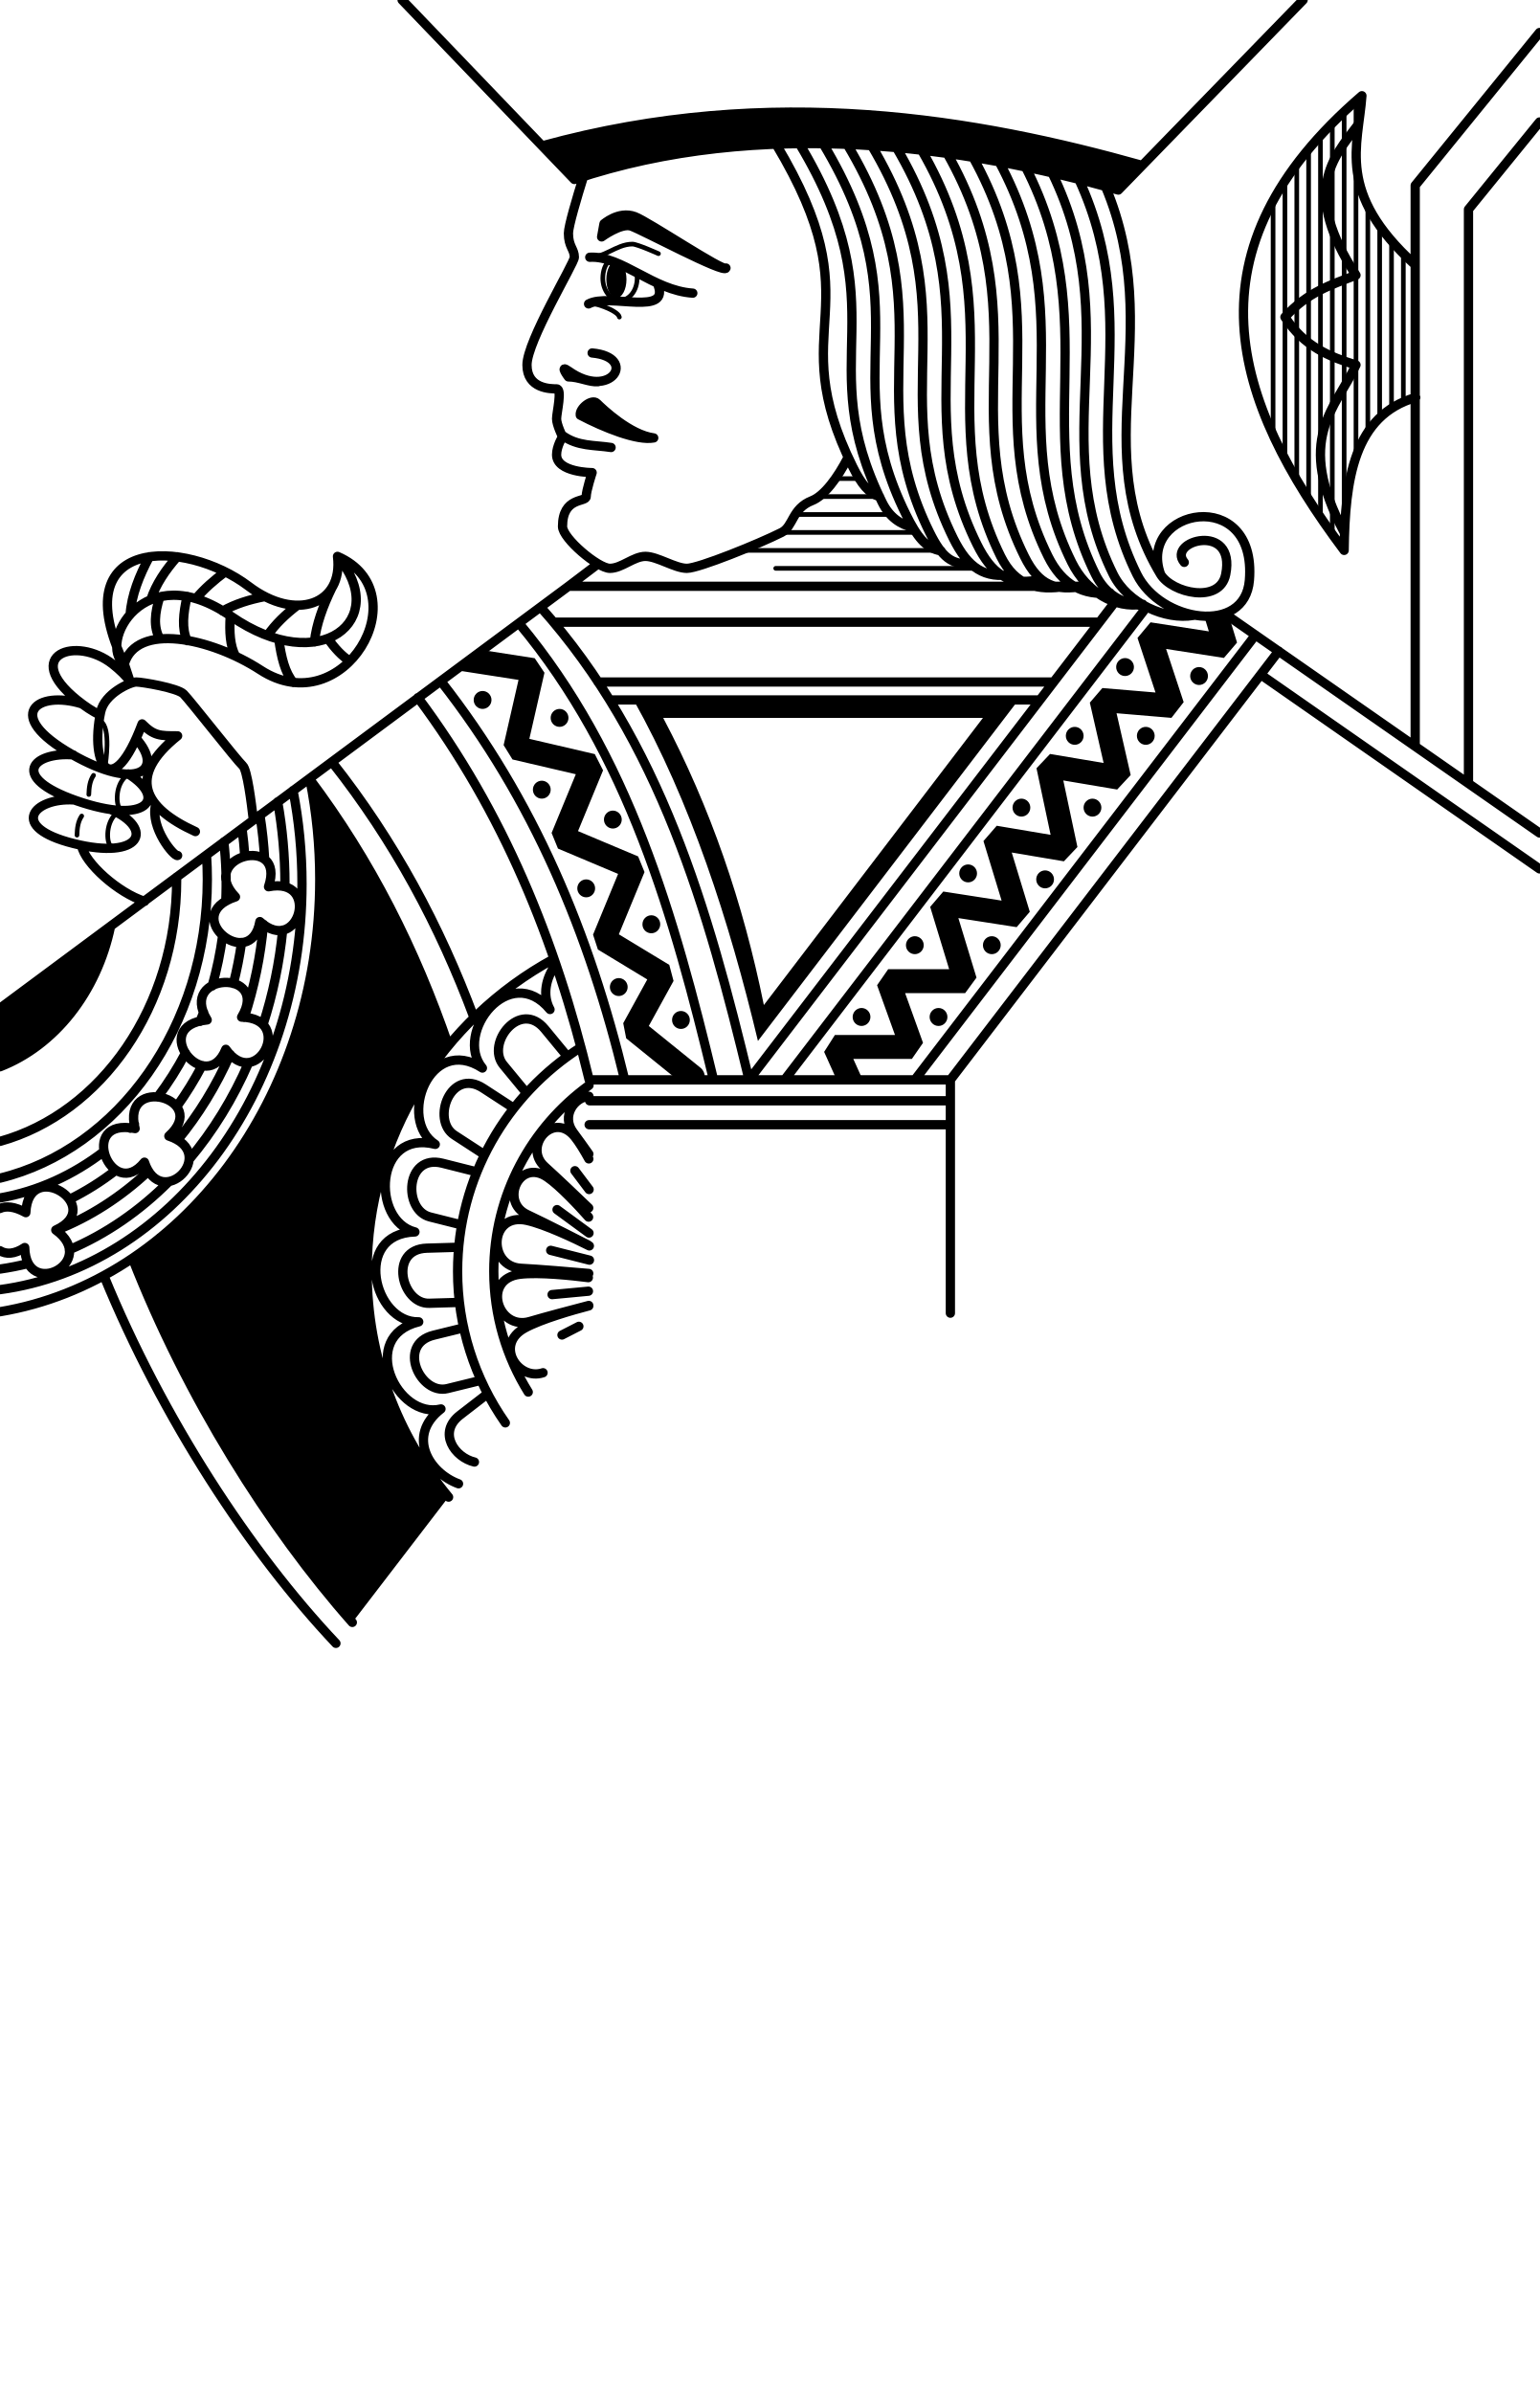
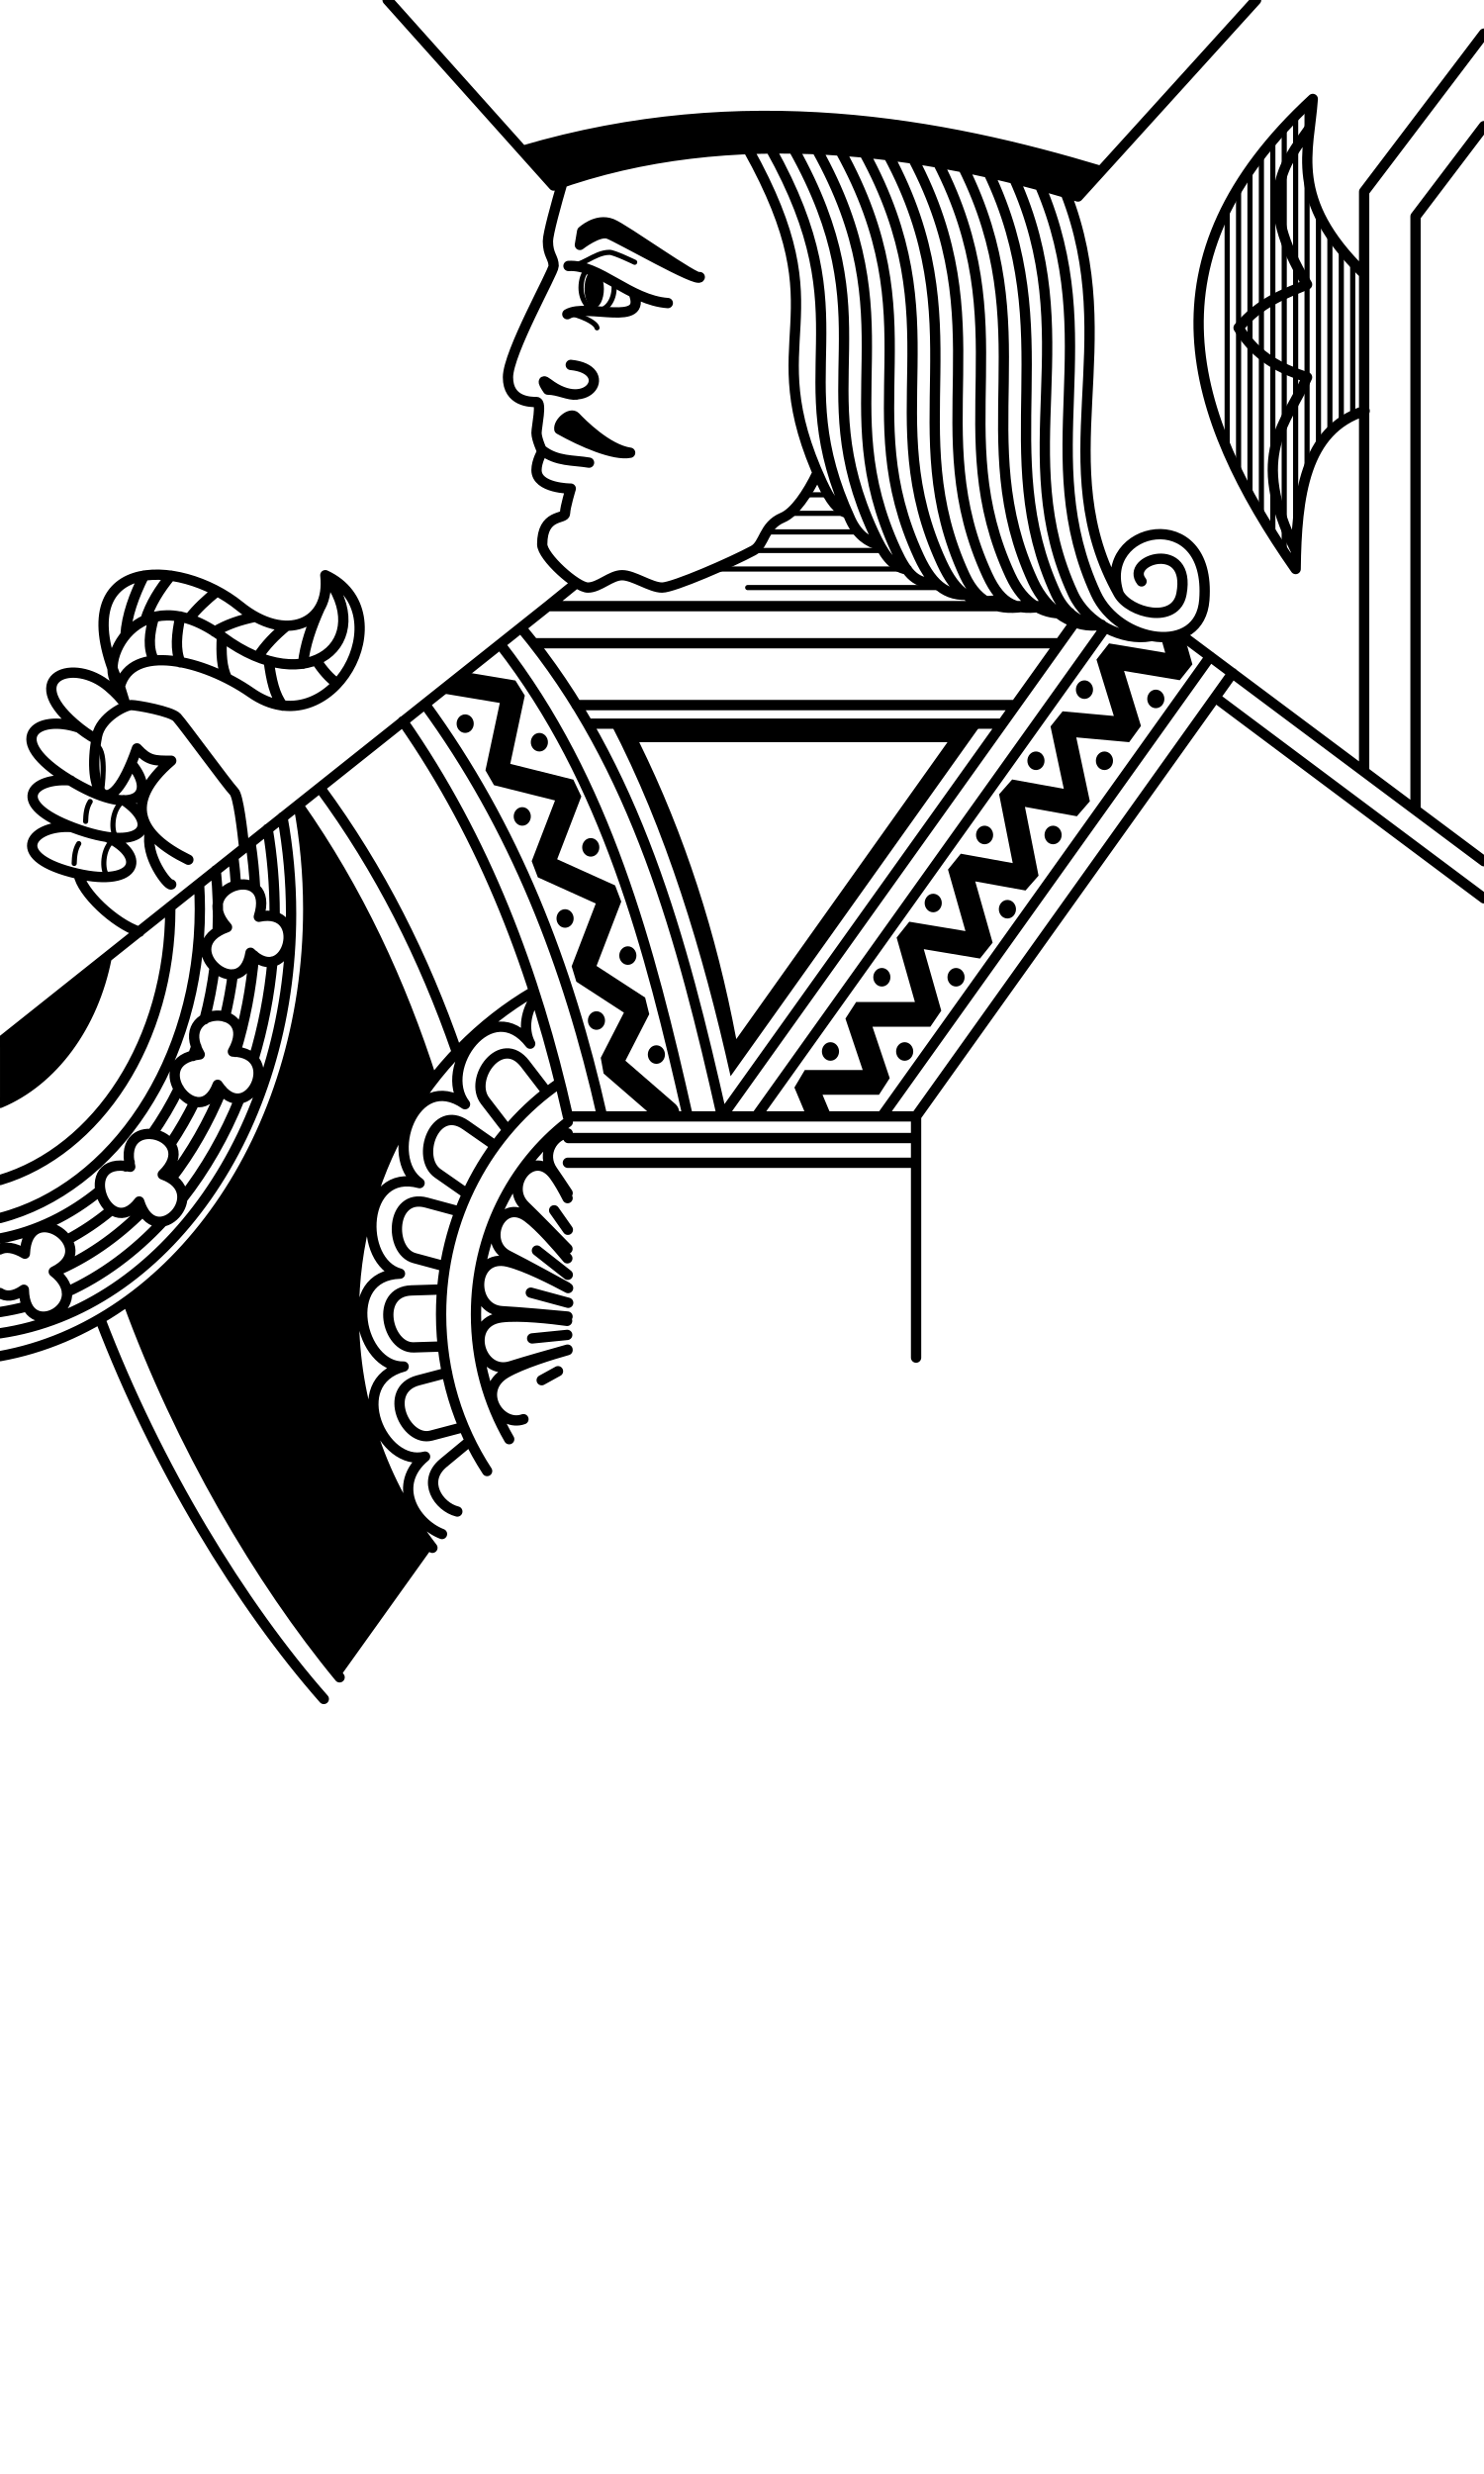
- <svg xmlns="http://www.w3.org/2000/svg" fill="none" width="166" height="258">
-   <path fill="currentColor" d="m36.873 168.906 6.219-8.171a41.67 41.67 0 0 1-7.338-23.672c0-9.715 3.312-18.663 8.89-25.842-2.693-7.177-6.059-13.954-10.303-20.383.088 1.3.136 2.632.136 3.977 0 15.937-6.764 30.024-17.165 38.576 4.728 13.007 11.913 25.546 19.56 35.515M70.486 47.214c-2.554-.331-5.465-3.083-6.13-3.741-.522-.518-1.904.56-1.787 1.29 2.526 1.329 6.135 2.79 7.917 2.451m7.79-18.318c-.262.448-8.386-5.011-9.833-5.547-1.775-.657-3.396.863-3.32.774l-.255 1.419s2.095-1.53 3.192-1.161c1.15.387 10.08 5.179 10.215 4.515m-12.897 1.226c0 .262.027.522.082.765.055.242.135.463.235.648q.153.28.353.434c.131.1.272.152.415.152a.7.7 0 0 0 .415-.152c.132-.1.252-.248.352-.434.101-.185.181-.406.236-.648.054-.243.082-.503.082-.765 0-.263-.028-.523-.082-.766a2.5 2.5 0 0 0-.236-.648c-.1-.186-.22-.333-.352-.434a.7.7 0 0 0-.415-.152.7.7 0 0 0-.415.152c-.132.1-.252.248-.353.434-.1.185-.18.406-.235.648a3.5 3.5 0 0 0-.082.765" />
-   <path fill="currentColor" d="M85.186 12.094c14.118-.067 26.941 2.646 37.958 5.75l-2.565 2.648c-16.404-4.74-38.674-7.868-58.648-1.142l-3.444-3.614c9.292-2.56 18.228-3.601 26.699-3.642m46.858 54.032.47.304.868 2.85-1.415 1.655-6.233-.969 1.893 5.736-1.318 1.694-5.918-.499 1.522 6.663-1.454 1.562-5.81-.978 1.523 7.176-1.459 1.542-5.623-.947 1.946 6.39-1.415 1.655-6.286-.977 1.955 6.418-1.221 1.669h-6.477l1.931 5.364-1.2 1.731h-6.317l.998 2.218-2.78.054-1.363-3.028 1.162-1.824H96.5l-1.93-5.364 1.2-1.731h6.57l-2.045-6.716 1.415-1.654 6.286.977-1.955-6.418 1.431-1.651 5.809.978-1.522-7.176 1.459-1.542 5.778.972-1.486-6.505 1.35-1.575 5.732.482-1.942-5.884 1.406-1.683 6.286.977-.482-1.58zm-80.102 3.951 5.714.888 1.05 1.565-1.629 7.128 7.056 1.645.892 1.753-2.701 6.55 6.482 2.728.688 1.687-2.768 6.711 5.439 3.297.459 1.732-2.668 4.853 5.542 4.479c.397.309.563.807.473 1.272l-2.912.061-5.541-4.479-.319-1.633 2.593-4.715-5.326-3.228-.522-1.602 2.702-6.55-6.483-2.728-.688-1.687 2.611-6.33-6.827-1.592-.957-1.547 1.606-7.031-6.702-1.042zm69.366.873c.254 0 .497.102.677.283a.975.975 0 0 1 0 1.369.953.953 0 0 1-1.355 0 .975.975 0 0 1 0-1.369.96.96 0 0 1 .678-.283m7.98.968c.254 0 .498.101.678.283a.975.975 0 0 1 0 1.368.955.955 0 0 1-1.355 0 .975.975 0 0 1 0-1.368.95.95 0 0 1 .677-.283m-77.253 2.58a.95.95 0 0 1 .677.283.97.97 0 0 1 0 1.368.953.953 0 0 1-1.355 0 .97.97 0 0 1 0-1.368.95.95 0 0 1 .678-.284m57.78.967L81.723 112.23c-3.113-13.025-7.26-25.783-13.408-36.765zm-49.48.968a.95.95 0 0 1 .677.283.97.97 0 0 1 0 1.368.953.953 0 0 1-1.355 0 .97.97 0 0 1 0-1.368.95.95 0 0 1 .678-.283m45.65.967H71.508c5.107 9.675 8.619 19.937 10.854 30.96zm17.557.968c.254 0 .498.101.677.283a.97.97 0 0 1 0 1.368.95.95 0 0 1-1.354 0 .97.97 0 0 1-.28-.684c0-.257.1-.503.28-.684a.95.95 0 0 1 .677-.283m-7.661 0a.95.95 0 0 1 .677.283.97.97 0 0 1 .28.684.97.97 0 0 1-.28.684.953.953 0 0 1-1.354 0 .97.97 0 0 1 0-1.368.95.95 0 0 1 .677-.283m-82.49 5.63c6.628 8.82 11.417 18.398 14.979 28.682-5.478 6.627-8.785 15.122-8.785 24.382 0 9.244 3.295 17.725 8.768 24.351l-10.33 13.466c-8.986-10.073-17.897-24.268-23.743-39.232a39 39 0 0 0 2.992-2.222c4.768 12.973 11.953 25.512 19.6 35.481l6.22-8.17a41.67 41.67 0 0 1-7.338-23.674q0-.94.041-1.87h-3.872a.38.38 0 0 1-.274-.111.38.38 0 0 1-.114-.276.39.39 0 0 1 .388-.387h3.914q.099-1.565.31-3.096h-5.82a.38.38 0 0 1-.275-.111.38.38 0 0 1-.114-.276.39.39 0 0 1 .24-.359.4.4 0 0 1 .149-.028h5.933q.244-1.568.604-3.096h-6.856a.38.38 0 0 1-.275-.111.38.38 0 0 1-.114-.276.39.39 0 0 1 .389-.387h7.046q.35-1.373.79-2.709h-9.752a.76.76 0 0 1-.561-.237q.413-.647.808-1.311h10.047a42 42 0 0 1 .947-2.322h-9.325a.8.8 0 0 1-.328-.07q.383-.73.744-1.478h9.632a42 42 0 0 1 1.233-2.322h-9.812q.324-.766.626-1.548H42.22a43 43 0 0 1 1.573-2.322H32.94q.255-.767.488-1.548h11.058q-.443-1.168-.91-2.322H34.07q.195-.77.367-1.548h8.498a105 105 0 0 0-1.015-2.322h-7.022a55 55 0 0 0 .251-1.548h6.055q-.551-1.169-1.13-2.322h-4.631q.08-.771.14-1.548h3.692a96 96 0 0 0-4.933-8.347 52 52 0 0 0-.952-6.856m25.028.174a.95.95 0 0 1 .677.284.97.97 0 0 1 0 1.368.953.953 0 0 1-1.354 0 .97.97 0 0 1 0-1.368.95.95 0 0 1 .677-.284m59.377 1.936c.254 0 .498.101.677.283a.97.97 0 0 1 0 1.368.95.95 0 0 1-1.354 0 .97.97 0 0 1 0-1.368.95.95 0 0 1 .677-.284m-7.661 0a.95.95 0 0 1 .677.283.975.975 0 0 1 0 1.368.953.953 0 0 1-1.355 0 .975.975 0 0 1 0-1.368.96.96 0 0 1 .678-.284m-44.054 1.29a.95.95 0 0 1 .677.283.97.97 0 0 1 0 1.368.953.953 0 0 1-1.354 0 .97.97 0 0 1 0-1.368.95.95 0 0 1 .677-.284m38.307 5.805c.254 0 .498.101.678.283a.975.975 0 0 1 0 1.368.955.955 0 0 1-1.355 0 .975.975 0 0 1 0-1.368.95.95 0 0 1 .677-.284m8.3.644c.254 0 .498.102.678.284a.975.975 0 0 1 0 1.368.955.955 0 0 1-1.355 0 .975.975 0 0 1 0-1.368.95.95 0 0 1 .677-.284m-49.48.968c.254 0 .497.102.677.283a.97.97 0 0 1 0 1.369.953.953 0 0 1-1.354 0 .97.97 0 0 1 0-1.369.95.95 0 0 1 .677-.283m7.023 3.87c.254 0 .497.102.677.283a.97.97 0 0 1 0 1.369.954.954 0 0 1-1.635-.684c0-.257.101-.503.28-.685a.95.95 0 0 1 .678-.283m-58.333 1.194c-1.461 7.119-6.01 12.84-11.898 15.134v-6.31c3.96-2.939 7.918-5.877 11.898-8.824m95.044 1.063a.95.95 0 0 1 .677.284.97.97 0 0 1 0 1.368.95.95 0 0 1-1.354 0 .97.97 0 0 1-.28-.684c0-.257.1-.503.28-.684a.95.95 0 0 1 .677-.284m-8.3 0c.254 0 .498.102.678.284a.97.97 0 0 1-.678 1.651.95.95 0 0 1-.677-.283.97.97 0 0 1 .677-1.652m-31.923 4.515a.95.95 0 0 1 .677.284.97.97 0 0 1-.677 1.651.95.95 0 0 1-.677-.283.97.97 0 0 1 .677-1.652m34.477 3.225a.95.95 0 0 1 .677.284.97.97 0 0 1 0 1.368.95.95 0 0 1-1.354 0 .97.97 0 0 1 0-1.368.95.95 0 0 1 .677-.284m-8.3 0a.95.95 0 0 1 .677.284.97.97 0 0 1-.677 1.651.95.95 0 0 1-.677-.283.97.97 0 0 1 .677-1.652M73.422 109c.254 0 .498.102.677.283a.974.974 0 0 1 0 1.369.954.954 0 0 1-1.354 0 .975.975 0 0 1 0-1.369.95.95 0 0 1 .677-.283" />
-   <path stroke="currentColor" stroke-linecap="round" stroke-linejoin="round" d="M102.473 141.578v-25.155m0 0H63.527c-3.645-15.113-9.254-28.872-18.466-41.208m57.412 41.208 35.403-46.233m-35.408 48.49H63.574m38.868 2.58h-38.92m35.12-4.837 36.727-47.962m-50.773 47.962 39.005-50.937m-3.57-.34-39.266 51.277c-4.438-18.4-9.546-36.49-22.48-50.966m-2.305 1.767c11.818 14.167 16.695 31.54 20.955 49.199M47.53 73.437c10.026 12.787 16.005 27.142 19.827 42.986M35.824 82.195c6.693 8.472 11.597 17.636 15.265 27.467M33.365 83.974c6.654 8.843 11.443 18.422 14.975 28.709m11.343-9.282c-11.979 6.523-20.098 19.152-20.098 33.662 0 9.243 3.295 17.724 8.784 24.348m14.269-48.5c-8 5.107-13.297 14.016-13.297 24.152a28.4 28.4 0 0 0 5.147 16.343m9.024-36.397c-6.226 4.517-10.27 11.817-10.27 20.054 0 4.775 1.36 9.235 3.715 13.021M113.59 73.53H64.477m54.06-6.45H59.844m57.633-3.87H61.292m0 0L0 108.702M61.292 63.21l3.179-2.408m67.554 5.338L166 89.81m-30.068-17.078L166 93.68M44.631 111.269c-5.565 7.131-8.877 16.079-8.877 25.794a41.74 41.74 0 0 0 7.318 23.661M.003 141.423c19.491-3.266 34.474-22.889 34.474-46.608a55 55 0 0 0-1.062-10.793M0 127.022c12.764-3.105 22.355-16.345 22.355-32.207q0-1.305-.085-2.584M.009 123.054c10.918-3.037 19.04-14.528 19.04-28.239l-.001-.263M.002 115.015c5.887-2.295 10.436-8.018 11.92-15.146m-.709 37.699c6.307 15.384 15.76 29.816 25.008 39.608m-21.938-41.507c5.843 14.942 14.754 29.137 23.706 39.25m-20.727-41.495c4.778 12.974 11.963 25.513 19.598 35.465m6.251-8.143-6.226 8.177m-2.538-78.07c4.238 6.414 7.604 13.191 10.309 20.32m67.376-35.708H65.774M.002 139.042c18.32-2.473 32.56-21.111 32.56-43.736 0-3.468-.335-6.842-.967-10.078m-.872 10.375.001-.297c0-3.04-.27-6.004-.784-8.86m-1.581 24.025a48.4 48.4 0 0 0 2.121-10.196m-10.09 24.738c2.568-3.049 4.742-6.573 6.424-10.453M7.472 134.739c3.963-1.679 7.597-4.192 10.755-7.363M.005 136.823a30 30 0 0 0 3.051-.6m25.481-43.566a47 47 0 0 0-.51-4.776m-1.685 21.816a45.5 45.5 0 0 0 2.07-10.047m-9.262 23.267c2.244-2.722 4.159-5.835 5.667-9.247M6.043 132.645c3.65-1.432 7.018-3.611 9.978-6.387m10.378-33.916a44 44 0 0 0-.303-2.999m-.928 16.699q.552-2.165.88-4.434m-6.999 17.709a37 37 0 0 0 2.745-4.441M7.476 129.314a29.2 29.2 0 0 0 5.025-3.155m11.634-35.394a41 41 0 0 1 .208 6.401m-1.466 9.14c.499-1.763.881-3.59 1.136-5.468m-2.436 9.283q.195-.487.378-.983m-4.96 9.14a34.5 34.5 0 0 0 3.01-4.752m-5.943 8.117q.222-.221.441-.448m-14.5 7.961c4.088-.714 7.895-2.468 11.228-5.03m-11.248 6.173c.642-.298 1.566-.242 2.801.442.28-6.061 8.733-.64 3.229 1.873 4.696 3.402-3.221 7.582-3.345 1.886-1.126.75-2.03.743-2.675.342m63.554-.516c-1.57-.786-4.75-2.304-6.724-2.746-4.074-.913-4.3 4.974-.638 5.16 1.889.096 5.533.404 7.296.557m.077-1.436-4.181-1.056m4.086-3.583c-1.075-1.207-3.044-3.327-4.439-4.293-3.032-2.099-5.133 2.637-2.201 4.006 2.043.953 6.575 3.284 6.575 3.284m.11-1.28-3.446-2.525m3.427-5.468c-.495-.901-1.02-1.764-1.5-2.366-2.305-2.893-5.668 1.031-3.25 3.195 1.255 1.124 3.617 3.384 4.738 4.461m.042-1.988-1.53-2.029m1.515-8.024c-1.585.113-3.008 2.129-1.696 3.887a121 121 0 0 1 1.684 2.339m-.055 13.326c-1.689-.214-5.316-.61-7.374-.362-4.144.499-2.43 6.13 1.086 5.083 1.584-.472 4.483-1.238 6.334-1.721m-.035-1.537-3.92.366m3.957 1.219c-1.675.44-5.116 1.411-6.913 2.395-3.298 1.807-.68 5.703 1.98 4.81m3.864-5.002-1.822.935m.593-30.024-2.449-2.969c-2.66-3.225-6.384 1.548-4.469 3.87l2.494 3.024m-1.36 1.643-3.305-2.15c-3.494-2.271-5.632 3.409-3.117 5.045l3.264 2.122m-.84 1.852-3.702-.933c-4.031-1.015-4.247 5.058-1.344 5.79l3.405.858m-.318 2.41-3.421.1c-4.154.121-2.74 6.028.252 5.941l3.259-.095m.472 2.739-3.24.796c-4.038.992-1.437 6.473 1.47 5.758l3.623-.89m.698 1.46-2.956 2.284c-2.455 1.897-.559 4.573 1.552 5.064m8.781-53.668c-1.061 1.444-1.495 3.308-.63 4.879-4.339-5.26-10.413 2.525-7.29 6.312-5.699-3.706-9.186 5.56-5.082 8.228-6.577-1.657-6.929 8.249-2.194 9.442-6.775.198-4.468 9.833.41 9.691-6.585 1.618-2.343 10.556 2.399 9.391-3.755 2.901-1.27 6.919 1.892 8.07M166 3.505l-13.408 16.49v60.392M166 13.152l-7.662 9.423v61.836m-5.815-55.915c-8.472-7.728-6.077-12.699-5.677-18.176-19.301 16.612-14.024 32.866-1.915 49.02.093-7.65 1.044-14.556 7.721-16.486m-6.198-29.439c-2.853 3.742-6.069 7.264-.246 16.255-2.578 1.015-5.169 1.762-7.662 4.515 2.03 3.141 4.797 4.284 7.662 5.16-2.203 4.756-6.664 7.912-1.27 18.053M27.321 88.437c-.22-1.903-.663-5.43-1.144-5.877-.67-.62-5.66-7.009-6.385-7.74-.638-.645-4.469-1.29-5.107-1.29-.639 0-3.414 1.23-3.831 3.225-1.223 5.845 1.308 9.722 4.469 1.29 1.277 1.29 1.915 1.29 3.83 1.29-5.454 4.373-3.688 7.767 1.916 10.32m-7.001-16.147c-.474-.619-1.114-1.266-1.937-1.913-3.927-3.085-9.834-.982-3.831 3.87.878.71 1.696 1.236 2.438 1.605m-1.923-1.188c-4.776-1.48-8.531 1.187-1.077 5.444 7.1 4.053 9.974 1.69 6.948-1.688m-6.781 1.75c-4.377-.342-6.981 2.39.328 4.938 7.658 2.67 9.826-.242 5.6-2.885M7.98 86.247c-4.36-.265-7.137 2.923-.042 4.698 7.3 1.827 8.729-1.588 4.024-3.665m3.638 9.897c-2.844-.889-6.456-4.12-6.807-6.014m7.988-4.398c-.623 2.494 2.029 5.643 2.372 5.47m17.238-32.25c.639 5.16-4.469 7.095-9.577 3.225-6.871-5.206-20.059-5.428-13.407 8.385m22.984-11.61c8.939 3.87.639 18.06-8.3 12.255-5.388-3.5-13.407-5.16-14.684-.645m22.984-11.61c5.804 6.793-1.815 13.153-11.492 6.45-9.484-6.569-14.368 3.056-11.492 5.16m0 0 .638 1.935m2.065-13.51c-1.105 2.067-1.932 4.143-2.078 6.243m5.076-6.238c-1.267 1.437-2.292 2.955-2.849 4.628m8.015-2.995c-1.172.88-2.265 1.824-3.153 2.89m7.436-.227c-1.655.319-3.203.794-4.55 1.56m8.042-.605c-1.263.968-2.372 2.024-3.208 3.235m6.938-5.128c-.944 1.952-1.675 3.9-1.883 5.836m-16.66-.337c-.715-1.293-.55-2.803-.007-4.53m2.95 4.723c-.596-1.3-.432-2.916-.002-4.783m5.214 6.443c-.593-1.13-.67-2.595-.569-4.295m6.809 7.149c-.914-1.085-1.296-2.716-1.57-4.653m7.668 2.338c-.861-.526-1.624-1.379-2.381-2.423m27.586-49.88c-.734 2.349-1.643 5.414-1.643 6.184 0 1.442.639 1.694.639 2.58 0 .645-5.108 9.03-5.108 11.61s2.554 2.58 3.192 2.58 0 2.58 0 3.225.639 1.935.639 1.935-.639 1.023-.639 1.935c0 1.935 3.831 1.935 3.831 1.935s-.638 1.935-.638 2.58-2.554 0-2.554 3.225c0 1.29 3.83 4.515 5.107 4.515s2.554-1.29 3.831-1.29 3.193 1.29 4.47 1.29 7.792-2.646 10.215-3.87c1.277-.645 1.095-2.576 3.269-3.427 1.327-.52 2.776-2.476 3.894-4.66M63.846 38.055c4.983.452 2.012 5.196-2.554 1.935-1.042-.745 0 .645 0 .645 1.16 0 2.3.61 3.193.516m1.404 7.095c-1.802-.281-3.594-.1-5.235-1.29M74.7 31.606c-4.258-.28-7.69-4.07-11.11-3.87m7.284 2.81c1.588 3.67-5.205 1.01-7.411 2.22m55.744-12.635c6.627 15.795-2.223 28.255 5.931 41.79m0 0c1.218 2.02 6.385 3.224 7.024 0 1.126-5.693-6.417-3.599-4.47-1.29m-2.554 1.29c-2.553-7.096 10.427-9.642 9.577.644-.49 5.935-9.577 4.515-12.13-.645-7.124-14.393 1.146-26.48-6.236-42.544m-2.922-.777c8.02 16.454-.634 28.696 6.604 43.321 1.576 3.185 5.641 4.945 8.637 4.43m-18.105-48.382c8.611 16.773.222 29.141 7.552 43.952 1.092 2.205 2.908 3.15 4.917 3.351m-15.304-47.846c9.073 16.96.425 28.236 7.834 43.205 1.576 3.185 4.665 5.03 7.661 4.515m-18.304-48.192c9.489 17.19.612 27.925 8.089 43.032 1.515 3.06 3.837 4.288 6.675 3.922m-17.565-47.394c9.889 17.448.795 28.237 8.336 43.472 1.576 3.185 3.388 3.74 6.384 3.225M99.385 16.2c10.177 17.633.929 28.46 8.515 43.786 1.576 3.185 4.027 3.74 7.023 3.225M96.661 15.907c10.45 17.785 1.058 27.377 8.685 42.788 1.576 3.185 3.388 4.385 6.385 3.87M93.984 15.697c10.647 17.915 1.151 26.882 8.808 42.353 1.577 3.185 3.389 4.385 6.385 3.87M91.353 15.57c10.769 17.998 1.21 26.327 8.885 41.835 1.323 2.672 2.362 3.493 4.432 3.384M88.746 15.48c10.854 18.06 1.25 24.456 8.939 39.99 1.176 2.377 2.128 3.649 3.782 3.927M86.192 15.48c10.854 18.06 1.25 23.166 8.939 38.7.785 1.587 1.947 2.361 3.285 2.675M83.687 15.56c10.776 17.984.576 19.24 8.252 34.75.951 1.921 1.755 2.885 2.901 3.235m28.305-35.713c-17.627-4.953-39.88-8.921-64.651-2.117M140.506 0l-19.927 20.492c-16.404-4.74-38.674-7.868-58.648-1.142L43.357 0M22.34 109.963c-3.161-5.159 6.845-5.516 3.711-.3 5.778.124 1.588 8.094-1.703 3.467-2.118 5.253-8.417-2.519-2.008-3.167m3.05-13.265c-4.178-4.358 5.523-6.865 3.563-1.093 5.671-1.125 3.26 7.565-.932 3.754-.96 5.589-8.755-.646-2.63-2.661m-10.822 24.979c-1.531-5.866 8.142-3.255 3.636.809 5.49 1.824-.823 8.209-2.632 2.813-3.545 4.399-7.322-4.894-1.004-3.622m55.918-74.463c-2.554-.331-5.465-3.083-6.13-3.74-.522-.52-1.904.559-1.787 1.29 2.526 1.328 6.135 2.79 7.917 2.45m7.79-18.318c-.262.448-8.386-5.011-9.833-5.547-1.775-.657-3.396.863-3.32.774l-.255 1.42s2.095-1.531 3.192-1.162c1.15.387 10.08 5.179 10.215 4.515" />
-   <path stroke="currentColor" stroke-linecap="round" stroke-linejoin="round" stroke-width=".5" d="M151.315 27.327V43.35m-1.276-17.398v18.1m-1.277-19.72v20.731m-1.277-22.888V46.63m-1.277-35.02v37.693m-1.277-37.254v46.646m-1.277-45.403V57.57m-1.277-42.934v41.116M141.1 16.095v37.72m-1.277-36.112v34.009m-1.277-32.202v29.925m-1.277-27.786V46.89M12.514 87.72c-1.253 1.134-.974 3.462-.51 3.483m1.531-7.482c-1.252 1.134-.974 3.462-.51 3.483m-2.171-9.417c1.15.645.51 4.644.51 4.644m-1.276 1.161c-.41.608-.489 1.327-.511 2.064m-.766 2.322c-.41.608-.489 1.327-.51 2.064m55.034-57.276c.373-.33 3.325.694 3.448 1.419m-3.32-6.579c1.532.387 2.937-1.29 4.725-1.29.526 0 2.809 1.032 2.809 1.032m-5.286.773c-.464.358-.704 1.066-.716 1.872 0 1.318.83 2.386 1.852 2.386s1.852-1.068 1.852-2.386q-.001-.3-.055-.578M90.124 51.6h2.49m-4.273 1.935h6.448m-8.964 1.935h10.196m-11.716 1.935H98.8M80.446 59.34h20.431m-17.239 1.935h21.74" />
+ <svg xmlns="http://www.w3.org/2000/svg" width="144" height="240" fill="none">
+   <path stroke="currentColor" stroke-linecap="round" stroke-linejoin="round" d="M88.892 131.7v-23.4m0 0H55.108c-3.163-14.059-8.028-26.858-16.019-38.332M88.892 108.3l30.711-43.007M88.888 110.4h-33.74m33.717 2.4H55.104m30.466-4.5 31.859-44.616M73.385 108.3l33.835-47.383m-3.097-.317-34.062 47.7c-3.85-17.116-8.281-33.944-19.5-47.41m-2 1.644c10.252 13.178 14.483 29.34 18.177 45.766M41.232 68.314c8.697 11.895 13.884 25.248 17.199 39.986M31.077 76.46c5.805 7.881 10.06 16.406 13.241 25.551M28.943 78.115c5.772 8.227 9.927 17.137 12.99 26.706m9.84-8.635c-10.391 6.069-17.435 17.817-17.435 31.314 0 8.599 2.86 16.487 7.62 22.65m12.378-45.116c-6.939 4.75-11.535 13.037-11.535 22.466 0 5.649 1.65 10.889 4.465 15.203m7.829-33.858c-5.4 4.203-8.908 10.993-8.908 18.655 0 4.442 1.178 8.591 3.222 12.113M98.535 68.4H55.932m46.896-6H51.913m49.995-3.6H53.169m0 0L0 101.118M53.17 58.8l2.757-2.24m58.601 4.966L144 83.545m-26.083-15.888L144 87.146m-105.284 16.36c-4.828 6.633-7.7 14.957-7.7 23.994 0 8.158 2.34 15.735 6.348 22.011M.003 131.556c16.908-3.038 29.905-21.291 29.905-43.356 0-3.455-.319-6.816-.921-10.04M0 118.16c11.072-2.888 19.392-15.205 19.392-29.96q0-1.213-.074-2.403M.008 114.469c9.471-2.826 16.516-13.515 16.516-26.269v-.245M.001 106.99c5.107-2.134 9.053-7.458 10.34-14.088m-.615 35.068c5.471 14.311 13.672 27.736 21.693 36.844m-19.03-38.61c5.068 13.899 12.799 27.104 20.564 36.511m-17.98-38.6c4.145 12.069 10.378 23.733 17.001 32.991m5.423-7.574-5.401 7.606m-2.202-72.623c3.677 5.966 6.596 12.27 8.943 18.902M97.185 70.2H57.057M.002 129.341c15.892-2.3 28.244-19.638 28.244-40.684 0-3.226-.29-6.365-.839-9.376m-.756 9.652.001-.276c0-2.828-.234-5.585-.68-8.242m-1.372 22.35a48 48 0 0 0 1.84-9.485m-8.753 23.012c2.227-2.836 4.113-6.114 5.572-9.723m-16.778 18.77c3.437-1.561 6.59-3.899 9.33-6.849M.003 127.277a24 24 0 0 0 2.647-.558m22.104-40.526a47 47 0 0 0-.443-4.443m-1.461 20.294a45 45 0 0 0 1.796-9.347m-8.035 21.644c1.947-2.532 3.608-5.428 4.916-8.601M5.243 123.39c3.166-1.331 6.087-3.358 8.655-5.941m9.003-31.55a44 44 0 0 0-.264-2.789m-.804 15.534a42 42 0 0 0 .763-4.125m-6.072 16.474a35 35 0 0 0 2.381-4.132m-12.42 13.431a25 25 0 0 0 4.359-2.935m10.092-32.924a41 41 0 0 1 .18 5.954m-1.27 8.502c.432-1.64.764-3.34.985-5.087m-2.114 8.636q.17-.453.329-.914m-4.304 8.502a32.5 32.5 0 0 0 2.611-4.42m-5.155 7.551q.194-.207.383-.418M.003 120.145c3.546-.664 6.848-2.296 9.74-4.679m-9.758 5.742c.557-.276 1.359-.224 2.43.411.243-5.637 7.576-.595 2.8 1.743 4.075 3.165-2.793 7.053-2.9 1.754-.977.698-1.761.691-2.321.319m55.13-.481c-1.36-.73-4.12-2.143-5.832-2.554-3.534-.849-3.73 4.627-.554 4.8 1.64.089 4.8.376 6.33.518m.066-1.336-3.626-.982m3.544-3.333c-.932-1.123-2.64-3.095-3.85-3.993-2.63-1.953-4.453 2.453-1.91 3.726 1.772.887 5.703 3.055 5.703 3.055m.097-1.191-2.99-2.349m2.972-5.086c-.429-.838-.884-1.641-1.3-2.201-2-2.691-4.917.959-2.82 2.972 1.089 1.045 3.138 3.148 4.11 4.15m.037-1.85-1.328-1.887m1.315-7.464c-1.375.105-2.61 1.98-1.472 3.615.388.556.92 1.355 1.462 2.176m-.049 12.396c-1.464-.199-4.61-.567-6.396-.336-3.595.464-2.109 5.703.942 4.728 1.374-.438 3.889-1.151 5.494-1.6m-.03-1.43-3.4.34m3.433 1.134c-1.454.409-4.439 1.312-5.997 2.228-2.861 1.681-.59 5.305 1.716 4.474m3.353-4.653-1.58.87m.514-27.929-2.124-2.762c-2.308-3-5.539 1.44-3.877 3.6l2.164 2.813m-1.18 1.528-2.867-1.999c-3.032-2.114-4.887 3.171-2.704 4.693l2.831 1.974m-.73 1.722-3.21-.867c-3.497-.945-3.685 4.705-1.166 5.385l2.954.798m-.276 2.242-2.968.093c-3.603.113-2.376 5.608.219 5.526l2.827-.088m.41 2.548-2.812.741c-3.502.923-1.246 6.021 1.276 5.356l3.143-.828m.606 1.358-2.565 2.125c-2.13 1.765-.485 4.254 1.346 4.711m7.618-49.924c-.92 1.343-1.298 3.077-.547 4.538-3.764-4.893-9.033 2.349-6.323 5.872-4.944-3.447-7.97 5.172-4.41 7.654-5.704-1.541-6.01 7.674-1.902 8.784-5.877.184-3.876 9.146.356 9.014-5.713 1.505-2.033 9.82 2.08 8.736-3.257 2.699-1.102 6.436 1.642 7.507M144 3.261 132.369 18.6v56.178M144 12.235 137.354 21v57.522m-5.045-52.014c-7.349-7.189-5.272-11.813-4.924-16.908-16.744 15.453-12.166 30.573-1.662 45.6.081-7.117.906-13.54 6.698-15.336m-5.376-27.385c-2.475 3.48-5.265 6.757-.214 15.121-2.236.944-4.484 1.64-6.646 4.2 1.761 2.922 4.161 3.985 6.646 4.8-1.911 4.424-5.781 7.36-1.101 16.794M23.7 82.266c-.19-1.77-.575-5.051-.992-5.466-.58-.577-4.91-6.52-5.539-7.2-.554-.6-3.877-1.2-4.43-1.2-.554 0-2.961 1.144-3.324 3-1.06 5.438 1.135 9.044 3.877 1.2 1.108 1.2 1.662 1.2 3.323 1.2-4.732 4.067-3.2 7.225 1.662 9.6m-6.074-15.02c-.41-.576-.965-1.178-1.68-1.78-3.406-2.87-8.53-.913-3.323 3.6.762.66 1.47 1.15 2.115 1.493m-1.668-1.105c-4.143-1.376-7.4 1.104-.934 5.064 6.158 3.77 8.651 1.571 6.027-1.57M6.857 75.71c-3.797-.318-6.056 2.222.285 4.593 6.643 2.484 8.524-.224 4.857-2.684m-5.075 2.61C3.14 79.984.732 82.95 6.887 84.6c6.332 1.699 7.572-1.477 3.49-3.41m3.156 9.207c-2.467-.827-5.6-3.832-5.904-5.595m6.93-4.09c-.541 2.32 1.759 5.25 2.056 5.088m14.954-30c.554 4.8-3.877 6.6-8.307 3C17.3 53.957 5.86 53.751 11.63 66.6m19.938-10.8c7.754 3.6.554 16.8-7.2 11.4-4.674-3.255-11.63-4.8-12.738-.6m19.938-10.8c5.035 6.319-1.574 12.235-9.969 6-8.227-6.11-12.464 2.843-9.97 4.8m0 0 .555 1.8m1.791-12.567c-.959 1.923-1.676 3.854-1.803 5.807m4.403-5.803c-1.098 1.337-1.987 2.749-2.47 4.305m6.952-2.786c-1.017.819-1.965 1.697-2.736 2.69m6.451-.213c-1.436.297-2.778.739-3.947 1.451m6.976-.562c-1.095.9-2.058 1.882-2.782 3.01m6.018-4.771c-.819 1.816-1.453 3.628-1.633 5.43m-14.453-.315c-.62-1.203-.477-2.607-.006-4.213m2.56 4.393c-.517-1.21-.375-2.712-.002-4.45m4.523 5.994c-.515-1.051-.582-2.414-.494-3.995m5.907 6.65c-.793-1.01-1.125-2.526-1.362-4.329m6.651 2.176c-.746-.49-1.408-1.284-2.065-2.255m23.93-46.399c-.636 2.184-1.425 5.036-1.425 5.752 0 1.342.554 1.575.554 2.4 0 .6-4.43 8.4-4.43 10.8s2.215 2.4 2.769 2.4c.553 0 0 2.4 0 3s.553 1.8.553 1.8-.553.952-.553 1.8c0 1.8 3.323 1.8 3.323 1.8s-.554 1.8-.554 2.4-2.216 0-2.216 3c0 1.2 3.323 4.2 4.431 4.2s2.215-1.2 3.323-1.2 2.77 1.2 3.877 1.2c1.108 0 6.76-2.462 8.862-3.6 1.107-.6.95-2.397 2.835-3.188 1.152-.484 2.408-2.304 3.379-4.335M55.385 35.4c4.322.42 1.745 4.834-2.216 1.8-.904-.693 0 .6 0 .6 1.006 0 1.996.568 2.77.48m1.218 6.6c-1.563-.262-3.118-.094-4.542-1.2M64.8 29.4c-3.694-.26-6.671-3.785-9.637-3.6m6.318 2.615c1.378 3.414-4.515.939-6.429 2.065m48.357-11.753c5.748 14.692-1.929 26.283 5.145 38.873m0 0c1.056 1.88 5.538 3 6.092 0 .978-5.295-5.566-3.347-3.877-1.2m-2.215 1.2c-2.216-6.6 9.045-8.968 8.308.6-.426 5.521-8.308 4.2-10.524-.6-6.179-13.39.995-24.632-5.409-39.576m-2.534-.723c6.957 15.306-.55 26.695 5.728 40.299 1.367 2.963 4.894 4.6 7.493 4.121M95.91 16.714c7.47 15.604.193 27.108 6.552 40.886.946 2.051 2.522 2.93 4.265 3.117M93.451 16.21c7.871 15.778.369 26.266 6.795 40.191 1.368 2.963 4.047 4.679 6.646 4.2M91.014 15.77c8.232 15.991.53 25.977 7.017 40.03 1.314 2.847 3.328 3.99 5.791 3.649M88.585 15.36c8.578 16.231.69 26.268 7.23 40.44 1.368 2.963 2.94 3.479 5.539 3m-15.14-43.731C95.042 31.47 87.02 41.543 93.6 55.8c1.367 2.963 3.493 3.479 6.092 3M83.851 14.797c9.064 16.545.917 25.467 7.534 39.803 1.367 2.963 2.939 4.079 5.538 3.6M81.528 14.602c9.236 16.665.999 25.006 7.641 39.398 1.368 2.963 2.94 4.079 5.539 3.6M79.246 14.483c9.342 16.743 1.05 24.49 7.708 38.917 1.147 2.486 2.048 3.25 3.844 3.148M76.985 14.4c9.415 16.8 1.084 22.75 7.753 37.2 1.021 2.212 1.847 3.394 3.281 3.652M74.77 14.4c9.416 16.8 1.085 21.55 7.754 36 .682 1.477 1.69 2.197 2.85 2.488M72.595 14.475c9.348 16.728.5 17.896 7.159 32.325.825 1.787 1.522 2.684 2.516 3.01m24.554-33.222c-15.29-4.608-34.594-8.299-56.083-1.97M121.885 0l-17.286 19.063c-14.23-4.41-33.549-7.32-50.876-1.063L37.611 0M19.38 102.29c-2.743-4.799 5.937-5.131 3.219-.279 5.012.115 1.377 7.529-1.478 3.225-1.837 4.887-7.302-2.343-1.741-2.946m2.646-12.34c-3.625-4.054 4.79-6.386 3.09-1.016 4.92-1.047 2.829 7.037-.808 3.492-.833 5.199-7.596-.601-2.282-2.476m-9.389 23.237c-1.328-5.457 7.063-3.028 3.154.753 4.763 1.696-.714 7.636-2.283 2.616-3.075 4.092-6.351-4.552-.87-3.369M61.145 43.92c-2.216-.308-4.741-2.868-5.317-3.48-.454-.482-1.653.52-1.551 1.2 2.191 1.236 5.322 2.595 6.868 2.28M67.9 26.88c-.226.417-7.273-4.661-8.529-5.16-1.54-.612-2.946.803-2.88.72l-.221 1.32s1.817-1.424 2.769-1.08c.997.36 8.744 4.817 8.862 4.2" />
+   <path fill="currentColor" d="M73.896 11.25c12.247-.062 23.371 2.462 32.928 5.349l-2.225 2.464c-14.23-4.41-33.549-7.32-50.876-1.063l-2.987-3.362c8.06-2.38 15.812-3.35 23.16-3.387m40.648 50.263.408.282.753 2.652-1.227 1.539-5.407-.901 1.641 5.336-1.142 1.575-5.134-.464 1.32 6.198-1.261 1.454-5.04-.91 1.32 6.674-1.265 1.436-4.878-.881 1.688 5.944-1.227 1.539-5.453-.909 1.696 5.97-1.059 1.553H84.66l1.674 4.99-1.04 1.61h-5.48l.865 2.063-2.412.051-1.182-2.817 1.008-1.697h5.619l-1.675-4.99 1.041-1.61h5.7l-1.774-6.247 1.227-1.539 5.453.909-1.696-5.97 1.241-1.537 5.04.91-1.32-6.674 1.265-1.436 5.012.905-1.289-6.051 1.171-1.466 4.973.45-1.685-5.474 1.22-1.566 5.453.909-.418-1.47zm-69.486 3.675 4.957.826.91 1.456-1.412 6.63 6.12 1.53.774 1.632-2.343 6.092 5.624 2.538.596 1.57-2.4 6.242 4.717 3.067.398 1.612-2.314 4.513 4.807 4.167c.345.288.49.751.41 1.183l-2.525.057-4.807-4.166-.277-1.52 2.25-4.385-4.62-3.003-.453-1.49 2.343-6.093-5.623-2.538-.597-1.57 2.265-5.888-5.922-1.48-.83-1.44 1.393-6.54-5.814-.97zm60.173.812c.22 0 .432.095.587.264a.94.94 0 0 1 .244.636.94.94 0 0 1-.244.636.8.8 0 0 1-.587.264.8.8 0 0 1-.588-.264.94.94 0 0 1-.243-.636.94.94 0 0 1 .243-.636.8.8 0 0 1 .588-.264m6.923.9c.22 0 .432.095.587.264a.94.94 0 0 1 .244.636.94.94 0 0 1-.244.636.8.8 0 0 1-.587.264.8.8 0 0 1-.587-.264.94.94 0 0 1-.244-.636.94.94 0 0 1 .244-.636.8.8 0 0 1 .587-.264m-67.015 2.4a.8.8 0 0 1 .587.264.94.94 0 0 1 .243.636.94.94 0 0 1-.243.636.8.8 0 0 1-.587.264.8.8 0 0 1-.588-.264.94.94 0 0 1-.243-.636.94.94 0 0 1 .243-.636.8.8 0 0 1 .588-.264m50.123.9-24.37 34.2c-2.7-12.116-6.298-23.984-11.63-34.2zm-42.923.9a.8.8 0 0 1 .587.264.94.94 0 0 1 .243.636.94.94 0 0 1-.243.636.8.8 0 0 1-.587.264.8.8 0 0 1-.588-.264.94.94 0 0 1-.243-.636.94.94 0 0 1 .243-.636.8.8 0 0 1 .588-.264m39.6.9H62.03c4.43 9 7.477 18.546 9.415 28.8zm15.23.9a.8.8 0 0 1 .588.264.94.94 0 0 1 .243.636.94.94 0 0 1-.243.636.8.8 0 0 1-.588.264.8.8 0 0 1-.587-.264.94.94 0 0 1-.243-.636c0-.239.087-.468.243-.636a.8.8 0 0 1 .587-.264m-6.646 0a.8.8 0 0 1 .588.264.94.94 0 0 1 .243.636.94.94 0 0 1-.243.636.8.8 0 0 1-.588.264.8.8 0 0 1-.587-.264.94.94 0 0 1-.244-.636.94.94 0 0 1 .244-.636.8.8 0 0 1 .587-.264m-71.558 5.237c5.75 8.205 9.905 17.115 12.995 26.681-4.752 6.165-7.621 14.067-7.621 22.682 0 8.599 2.858 16.487 7.606 22.652l-8.961 12.526c-7.795-9.37-15.526-22.575-20.596-36.495a34 34 0 0 0 2.595-2.067c4.136 12.068 10.37 23.733 17.003 33.006l5.395-7.601c-4.024-6.286-6.366-13.863-6.366-22.021q0-.874.037-1.74h-3.36a.3.3 0 0 1-.128-.026.36.36 0 0 1-.183-.195.39.39 0 0 1 .073-.395.3.3 0 0 1 .11-.078.3.3 0 0 1 .128-.026h3.396q.085-1.455.268-2.88h-5.048a.33.33 0 0 1-.238-.104.385.385 0 0 1 0-.512.33.33 0 0 1 .238-.104h5.147q.212-1.459.523-2.88h-5.947a.33.33 0 0 1-.238-.104.385.385 0 0 1 0-.512.33.33 0 0 1 .238-.104h6.112q.304-1.277.685-2.52H24.37a.64.64 0 0 1-.487-.22q.36-.602.701-1.22H33.3q.381-1.095.821-2.16h-8.09a.6.6 0 0 1-.284-.065q.333-.68.646-1.375h8.356q.504-1.1 1.07-2.16h-8.513q.282-.712.544-1.44h8.775q.649-1.104 1.364-2.16h-9.413q.221-.715.424-1.44h9.592q-.383-1.087-.789-2.16h-8.247q.169-.716.318-1.44h7.372q-.429-1.087-.88-2.16h-6.092a55 55 0 0 0 .218-1.44h5.252a97 97 0 0 0-.98-2.16h-4.017q.07-.717.122-1.44h3.202a91 91 0 0 0-4.28-7.764 52 52 0 0 0-.825-6.379m21.712.163a.8.8 0 0 1 .587.264.94.94 0 0 1 .244.636.94.94 0 0 1-.244.636.8.8 0 0 1-.587.264.8.8 0 0 1-.587-.264.94.94 0 0 1-.244-.636.94.94 0 0 1 .244-.636.8.8 0 0 1 .587-.264m51.508 1.8a.8.8 0 0 1 .587.264.94.94 0 0 1 .244.636.94.94 0 0 1-.244.636.8.8 0 0 1-.587.264.8.8 0 0 1-.588-.264.94.94 0 0 1-.243-.636c0-.239.087-.468.243-.636a.8.8 0 0 1 .588-.264m-6.646 0a.8.8 0 0 1 .587.264.94.94 0 0 1 .243.636.94.94 0 0 1-.243.636.8.8 0 0 1-.587.264.8.8 0 0 1-.588-.264.94.94 0 0 1-.243-.636.94.94 0 0 1 .243-.636.8.8 0 0 1 .588-.264m-38.216 1.2a.8.8 0 0 1 .588.264.94.94 0 0 1 .243.636.94.94 0 0 1-.243.636.8.8 0 0 1-.588.264.8.8 0 0 1-.587-.264.94.94 0 0 1-.244-.636.94.94 0 0 1 .244-.636.8.8 0 0 1 .587-.264m33.231 5.4a.8.8 0 0 1 .587.264.94.94 0 0 1 .244.636.94.94 0 0 1-.244.636.8.8 0 0 1-.587.264.8.8 0 0 1-.588-.264.94.94 0 0 1-.243-.636.94.94 0 0 1 .243-.636.8.8 0 0 1 .588-.264m7.2.6a.8.8 0 0 1 .587.264.94.94 0 0 1 .244.636.94.94 0 0 1-.244.636.8.8 0 0 1-.587.264.8.8 0 0 1-.588-.264.94.94 0 0 1-.243-.636.94.94 0 0 1 .243-.636.8.8 0 0 1 .588-.264m-42.923.9a.8.8 0 0 1 .587.264.94.94 0 0 1 .244.636.94.94 0 0 1-.244.636.8.8 0 0 1-.587.264.8.8 0 0 1-.588-.264A.94.94 0 0 1 54 89.1a.94.94 0 0 1 .243-.636.8.8 0 0 1 .588-.264m6.092 3.6a.8.8 0 0 1 .588.264.94.94 0 0 1 .243.636.94.94 0 0 1-.243.636.8.8 0 0 1-.588.264.8.8 0 0 1-.587-.264.94.94 0 0 1-.244-.636.94.94 0 0 1 .244-.636.8.8 0 0 1 .587-.264m-50.602 1.11c-1.268 6.625-5.213 11.946-10.32 14.08v-5.87c3.434-2.734 6.868-5.467 10.32-8.208m82.448.99a.8.8 0 0 1 .588.264.94.94 0 0 1 .243.636.94.94 0 0 1-.243.636.8.8 0 0 1-.588.264.8.8 0 0 1-.587-.264.94.94 0 0 1-.243-.636.94.94 0 0 1 .243-.636.8.8 0 0 1 .587-.264m-7.2 0a.8.8 0 0 1 .588.264.94.94 0 0 1 .243.636.94.94 0 0 1-.243.636.8.8 0 0 1-.588.264.8.8 0 0 1-.587-.264.94.94 0 0 1-.243-.636.94.94 0 0 1 .243-.636.8.8 0 0 1 .587-.264m-27.692 4.2a.8.8 0 0 1 .587.264.94.94 0 0 1 .244.636.94.94 0 0 1-.243.636.8.8 0 0 1-.588.264.8.8 0 0 1-.587-.264.94.94 0 0 1-.244-.636.94.94 0 0 1 .244-.636.8.8 0 0 1 .587-.264m29.908 3a.8.8 0 0 1 .587.264.94.94 0 0 1 .243.636.94.94 0 0 1-.243.636.8.8 0 0 1-.587.264.8.8 0 0 1-.588-.264.94.94 0 0 1-.243-.636.94.94 0 0 1 .243-.636.8.8 0 0 1 .588-.264m-7.2 0a.8.8 0 0 1 .587.264.94.94 0 0 1 .243.636.94.94 0 0 1-.243.636.8.8 0 0 1-.587.264.8.8 0 0 1-.588-.264.94.94 0 0 1-.243-.636c0-.239.087-.468.243-.636a.8.8 0 0 1 .588-.264m-16.893.3a.8.8 0 0 1 .588.264.94.94 0 0 1 .243.636.94.94 0 0 1-.243.636.8.8 0 0 1-.588.264.8.8 0 0 1-.587-.264.94.94 0 0 1-.243-.636c0-.239.087-.468.243-.636a.8.8 0 0 1 .587-.264" />
+   <path fill="currentColor" d="m31.986 157.122 5.395-7.601c-4.024-6.286-6.366-13.863-6.366-22.021 0-9.037 2.873-17.361 7.712-24.038-2.336-6.677-5.256-12.98-8.937-18.962.076 1.21.117 2.449.117 3.7 0 14.825-5.867 27.929-14.89 35.885 4.102 12.099 10.335 23.763 16.969 33.037M61.144 43.92c-2.215-.308-4.74-2.868-5.316-3.48-.454-.482-1.653.52-1.551 1.2 2.19 1.236 5.322 2.595 6.867 2.28m6.757-17.04c-.226.417-7.274-4.661-8.529-5.16-1.54-.612-2.946.803-2.88.72l-.221 1.32s1.817-1.424 2.769-1.08c.997.36 8.744 4.817 8.861 4.2m-11.187 1.14c0 .244.024.486.071.712.048.226.117.43.204.603.088.173.192.31.306.403a.57.57 0 0 0 .36.142.57.57 0 0 0 .36-.142c.115-.093.219-.23.306-.403.087-.172.157-.378.204-.603a3.5 3.5 0 0 0 0-1.424 2.5 2.5 0 0 0-.204-.603 1.2 1.2 0 0 0-.305-.403.57.57 0 0 0-.36-.142.57.57 0 0 0-.361.142c-.114.093-.218.23-.306.403a2.5 2.5 0 0 0-.204.603 3.5 3.5 0 0 0-.071.712" />
+   <path stroke="currentColor" stroke-linecap="round" stroke-linejoin="round" stroke-width=".5" d="M131.261 25.42v14.904m-1.107-16.184v16.838m-1.108-18.345v19.285m-1.108-21.29v22.749M126.831 10.8v35.063m-1.108-34.655V54.6m-1.108-42.236v41.19m-1.107-39.939v38.247m-1.108-36.89v35.09m-1.108-33.594v31.636m-1.107-29.955v27.837m-1.108-25.848V43.62M10.855 81.6c-1.086 1.055-.845 3.22-.443 3.24m1.33-6.96c-1.087 1.055-.846 3.22-.444 3.24m-1.883-8.76c.997.6.443 4.32.443 4.32m-1.107 1.08c-.357.566-.424 1.234-.443 1.92m-.665 2.16c-.356.566-.424 1.234-.443 1.92m47.74-53.28c.323-.306 2.885.645 2.991 1.32m-2.88-6.12c1.33.36 2.548-1.2 4.099-1.2.456 0 2.437.96 2.437.96m-4.586.719c-.403.333-.61.992-.62 1.741 0 1.226.719 2.22 1.606 2.22s1.606-.994 1.606-2.22q0-.278-.048-.538M78.18 48h2.16m-3.707 1.8h5.594m-7.776 1.8h8.844m-10.163 1.8h12.573m-15.92 1.8h17.723M72.554 57h18.858" />
</svg>
